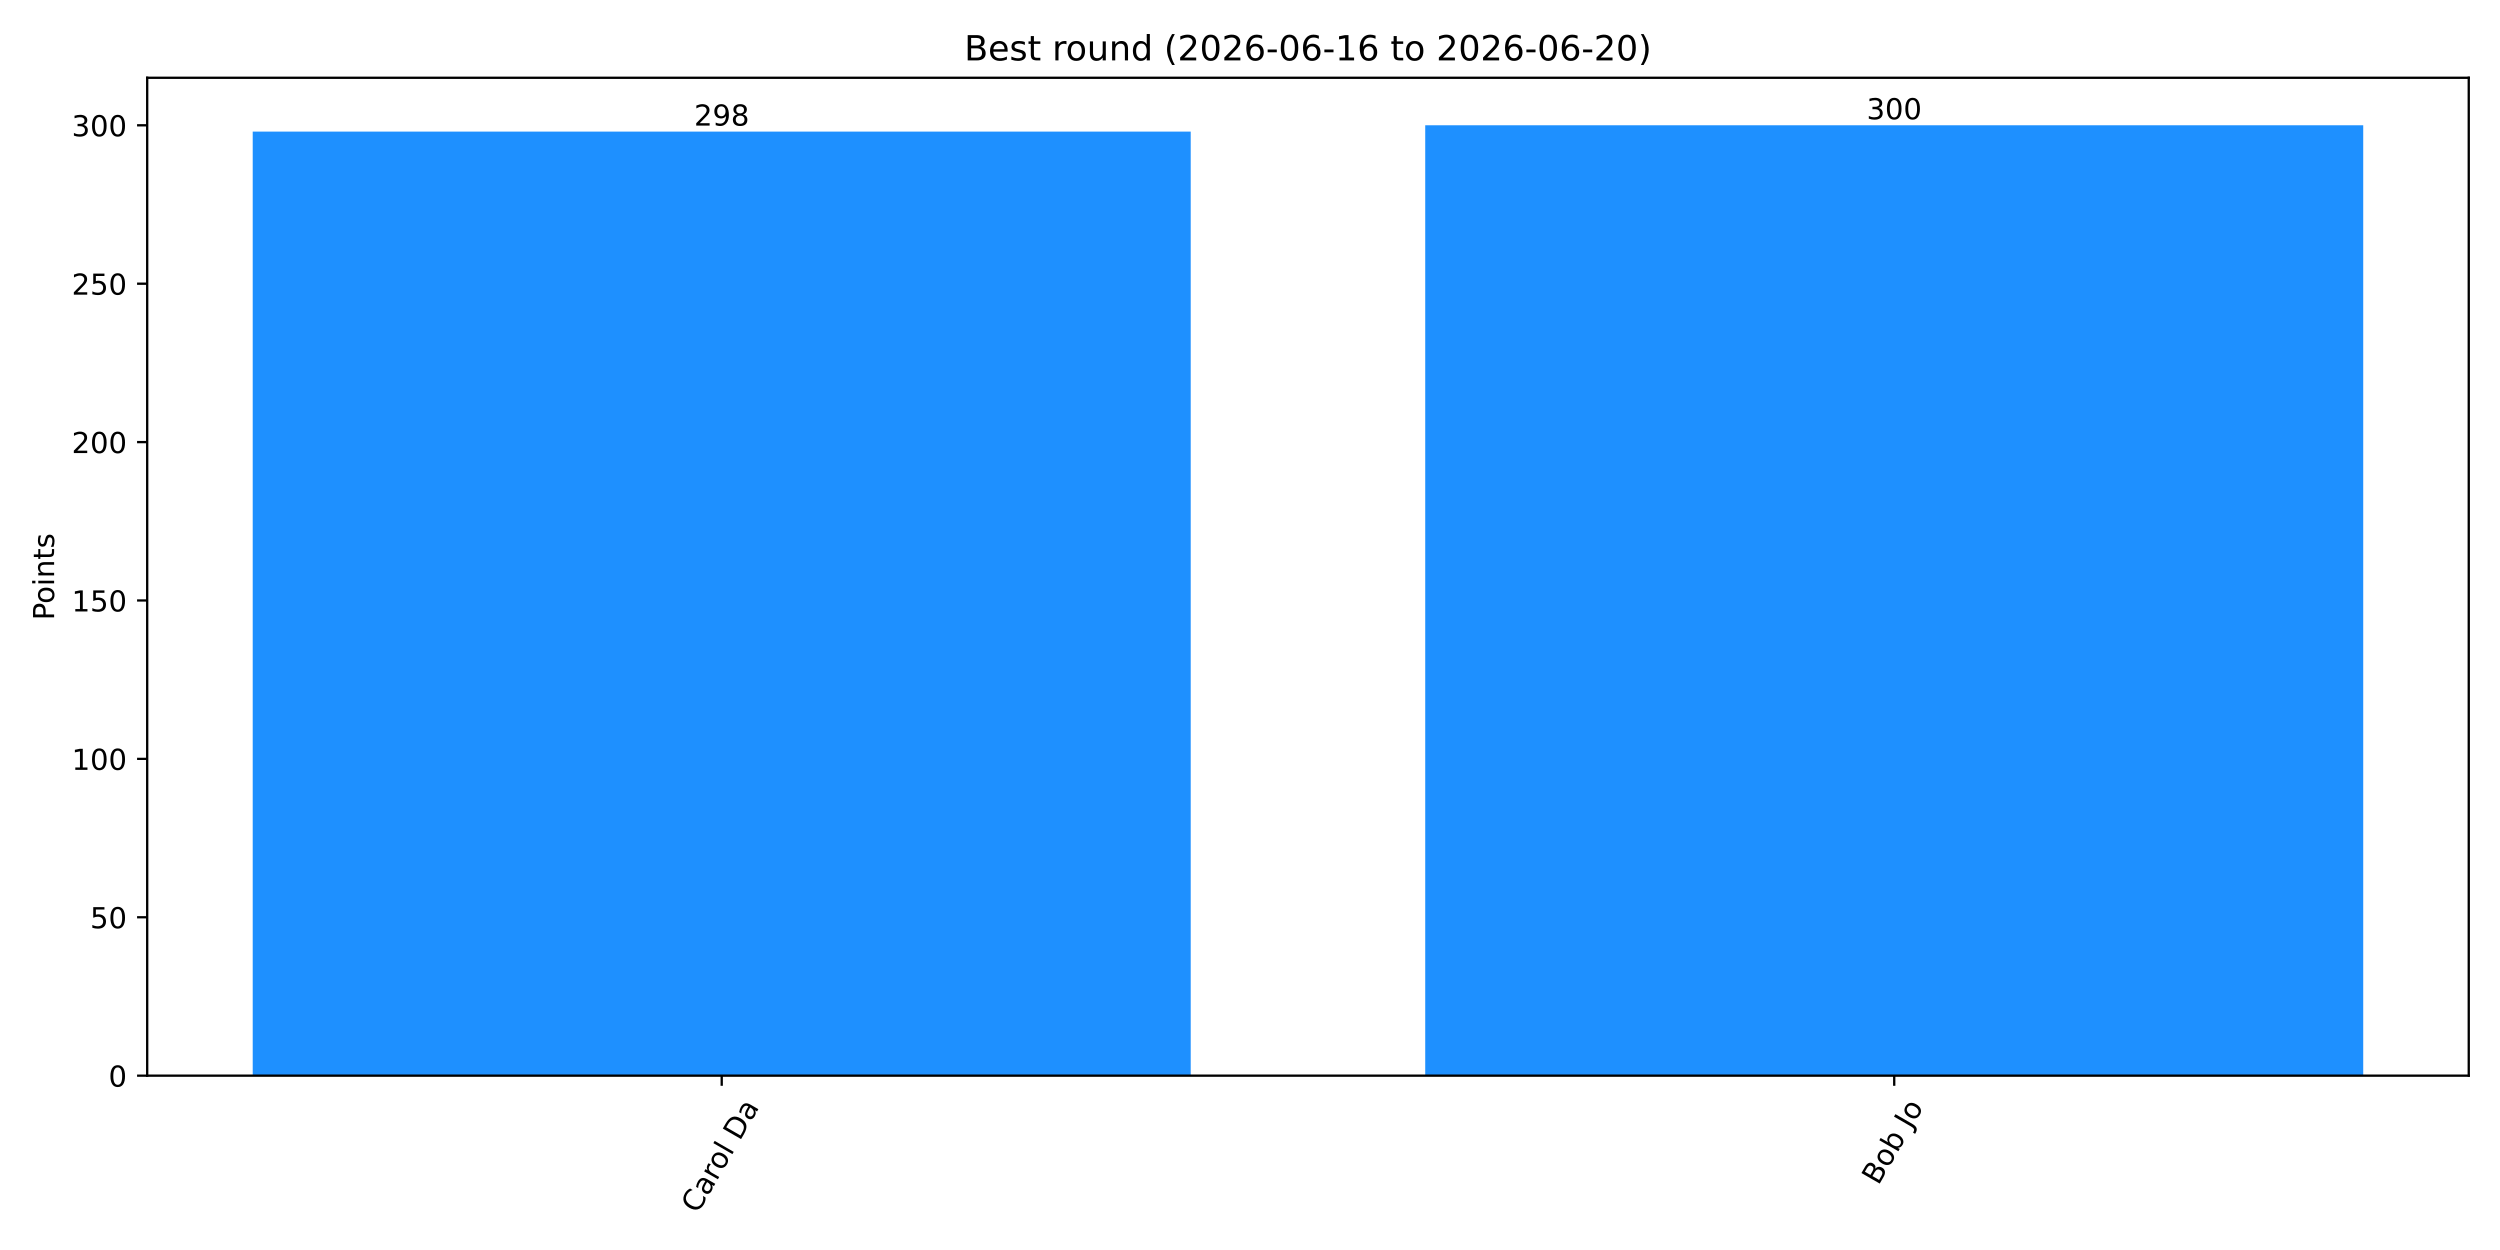
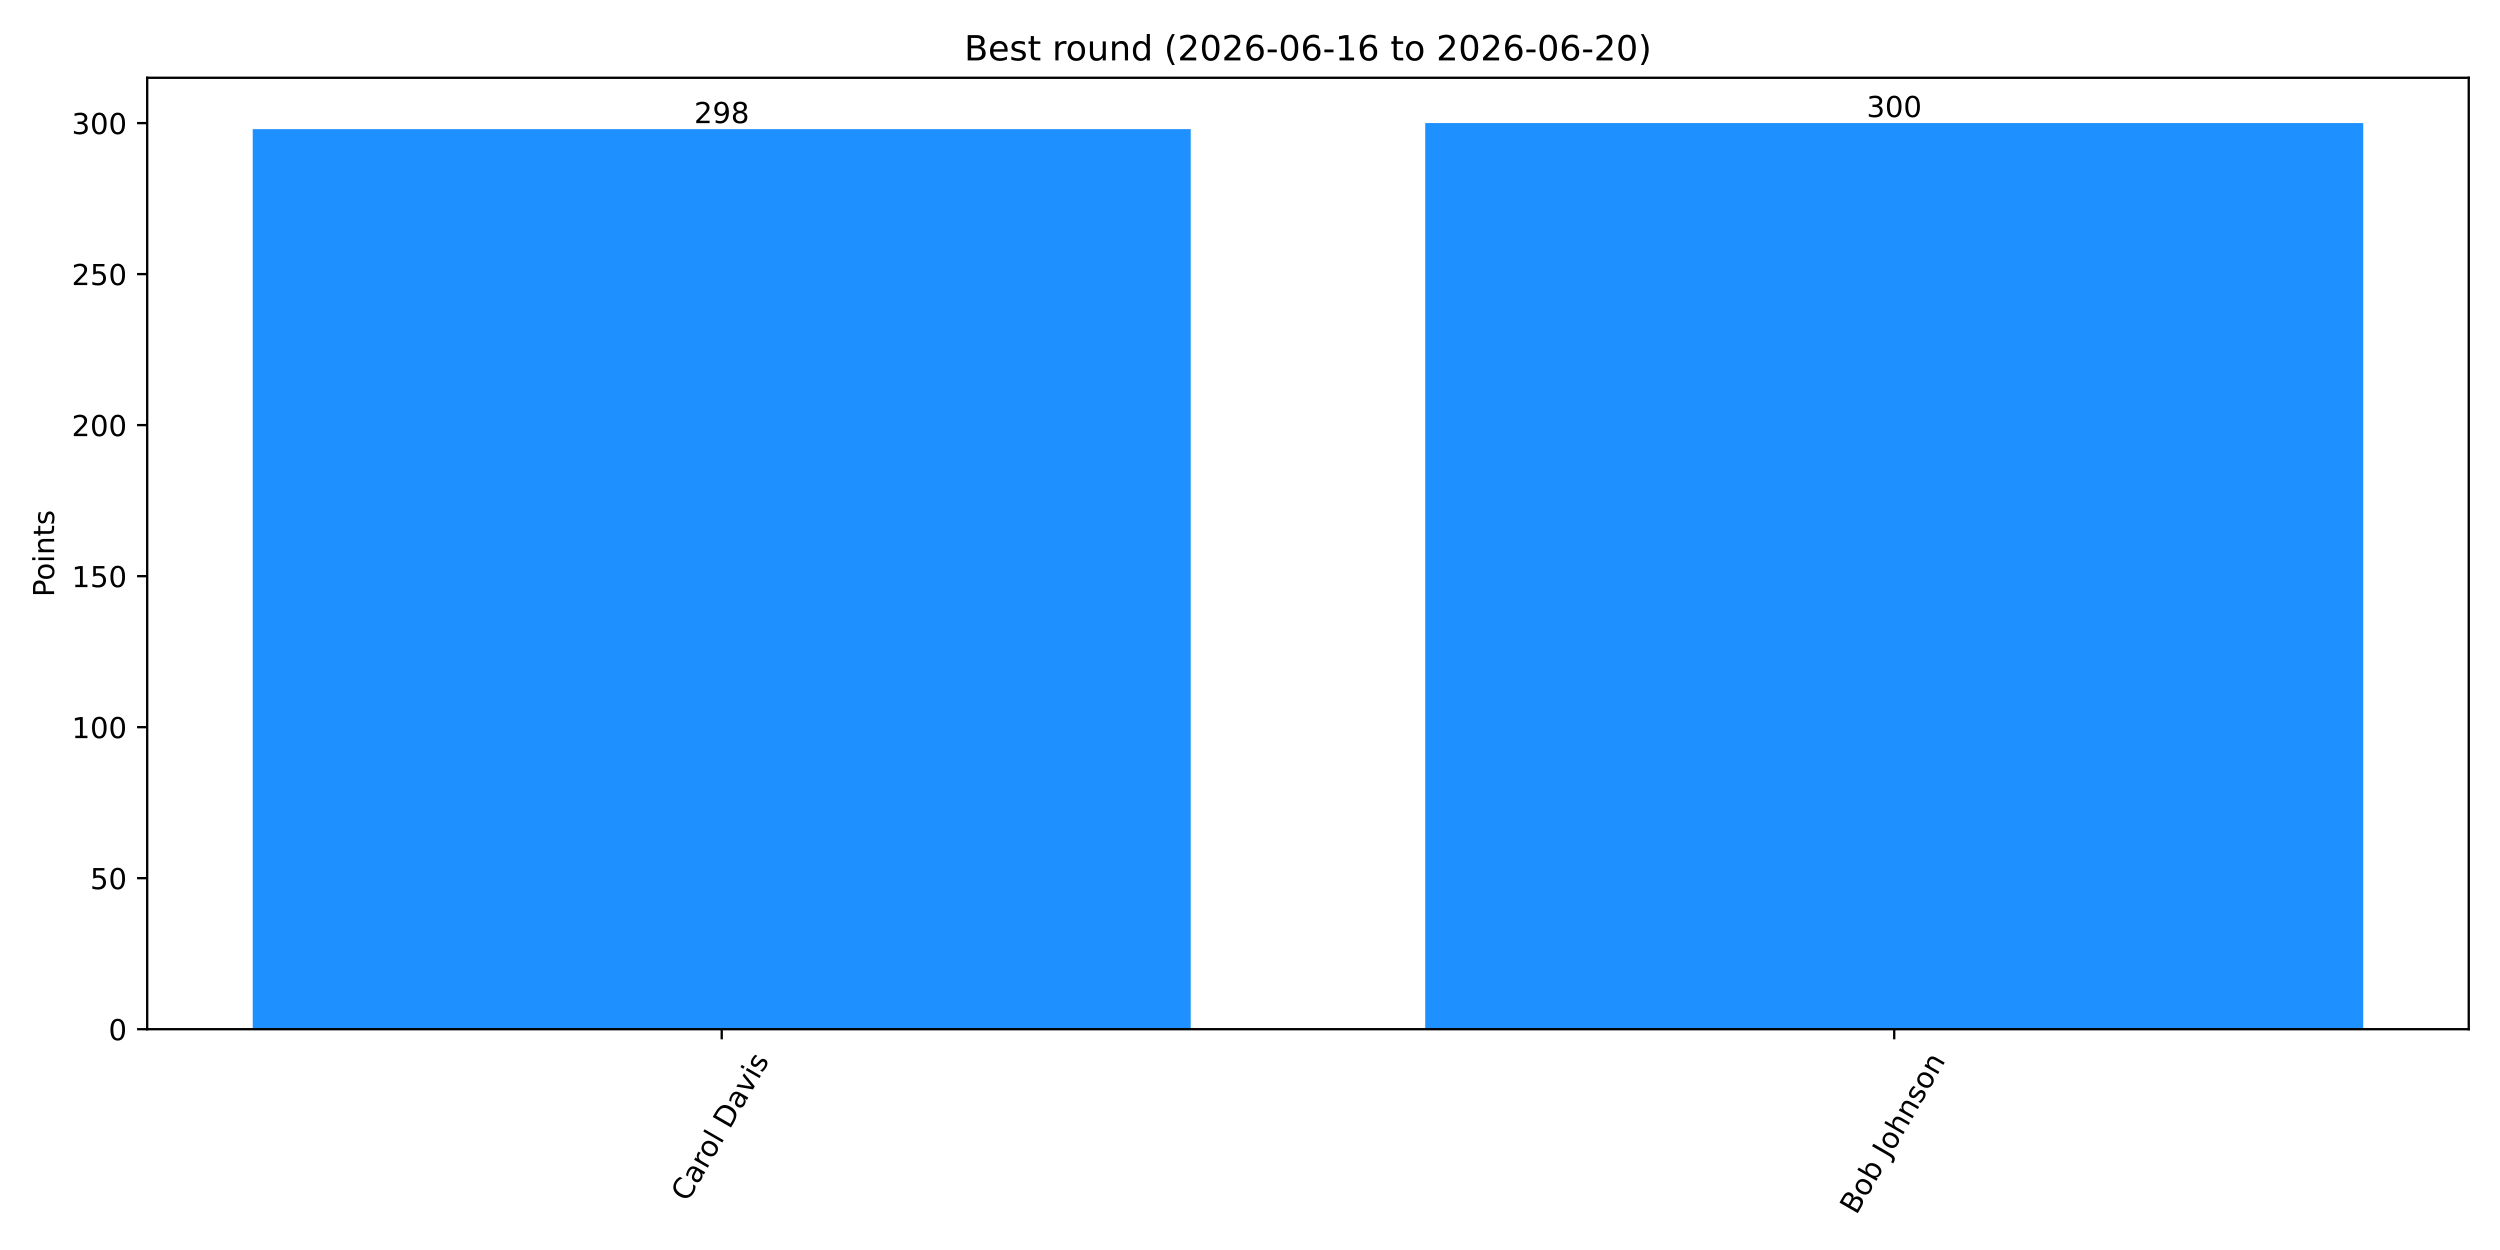
<svg xmlns="http://www.w3.org/2000/svg" xmlns:xlink="http://www.w3.org/1999/xlink" width="864pt" height="432pt" viewBox="0 0 864 432" version="1.1">
  <defs>
    <style type="text/css">*{stroke-linejoin: round; stroke-linecap: butt}</style>
  </defs>
  <g id="figure_1">
    <g id="patch_1">
      <path d="M 0 432  L 864 432  L 864 0  L 0 0  z " style="fill: #ffffff" />
    </g>
    <g id="axes_1">
      <g id="patch_2">
-         <path d="M 50.87 371.748  L 853.2 371.748  L 853.2 26.88  L 50.87 26.88  z " style="fill: #ffffff" />
+         <path d="M 50.87 355.692  L 853.2 355.692  L 853.2 26.88  L 50.87 26.88  z " style="fill: #ffffff" />
      </g>
      <g id="patch_3">
-         <path d="M 87.34 371.748  L 411.513 371.748  L 411.513 45.492  L 87.34 45.492  z " clip-path="url(#p59659d0cde)" style="fill: #1e90ff" />
+         <path d="M 87.34 355.692  L 411.513 355.692  L 411.513 44.625  L 87.34 44.625  z " clip-path="url(#p724f691ab6)" style="fill: #1e90ff" />
      </g>
      <g id="patch_4">
-         <path d="M 492.557 371.748  L 816.73 371.748  L 816.73 43.302  L 492.557 43.302  z " clip-path="url(#p59659d0cde)" style="fill: #1e90ff" />
+         <path d="M 492.557 355.692  L 816.73 355.692  L 816.73 42.538  L 492.557 42.538  z " clip-path="url(#p724f691ab6)" style="fill: #1e90ff" />
      </g>
      <g id="matplotlib.axis_1">
        <g id="xtick_1">
          <g id="line2d_1">
            <defs>
-               <path id="m2d7ee6f1f0" d="M 0 0  L 0 3.5  " style="stroke: #000000; stroke-width: 0.8" />
+               <path id="m1c6cf1c482" d="M 0 0  L 0 3.5  " style="stroke: #000000; stroke-width: 0.8" />
            </defs>
            <g>
-               <use xlink:href="#m2d7ee6f1f0" x="249.426" y="371.748" style="stroke: #000000; stroke-width: 0.8" />
+               <use xlink:href="#m1c6cf1c482" x="249.426" y="355.692" style="stroke: #000000; stroke-width: 0.8" />
            </g>
          </g>
          <g id="text_1">
-             <g transform="translate(241.0911 419.6994)rotate(-60)scale(0.1 -0.1)">
+             <g transform="translate(237.6145 415.6865)rotate(-60)scale(0.1 -0.1)">
              <defs>
                <path id="DejaVuSans-43" d="M 4122 4306  L 4122 3641  Q 3803 3938 3442 4084  Q 3081 4231 2675 4231  Q 1875 4231 1450 3742  Q 1025 3253 1025 2328  Q 1025 1406 1450 917  Q 1875 428 2675 428  Q 3081 428 3442 575  Q 3803 722 4122 1019  L 4122 359  Q 3791 134 3420 21  Q 3050 -91 2638 -91  Q 1578 -91 968 557  Q 359 1206 359 2328  Q 359 3453 968 4101  Q 1578 4750 2638 4750  Q 3056 4750 3426 4639  Q 3797 4528 4122 4306  z " transform="scale(0.015625)" />
                <path id="DejaVuSans-61" d="M 2194 1759  Q 1497 1759 1228 1600  Q 959 1441 959 1056  Q 959 750 1161 570  Q 1363 391 1709 391  Q 2188 391 2477 730  Q 2766 1069 2766 1631  L 2766 1759  L 2194 1759  z M 3341 1997  L 3341 0  L 2766 0  L 2766 531  Q 2569 213 2275 61  Q 1981 -91 1556 -91  Q 1019 -91 701 211  Q 384 513 384 1019  Q 384 1609 779 1909  Q 1175 2209 1959 2209  L 2766 2209  L 2766 2266  Q 2766 2663 2505 2880  Q 2244 3097 1772 3097  Q 1472 3097 1187 3025  Q 903 2953 641 2809  L 641 3341  Q 956 3463 1253 3523  Q 1550 3584 1831 3584  Q 2591 3584 2966 3190  Q 3341 2797 3341 1997  z " transform="scale(0.015625)" />
                <path id="DejaVuSans-72" d="M 2631 2963  Q 2534 3019 2420 3045  Q 2306 3072 2169 3072  Q 1681 3072 1420 2755  Q 1159 2438 1159 1844  L 1159 0  L 581 0  L 581 3500  L 1159 3500  L 1159 2956  Q 1341 3275 1631 3429  Q 1922 3584 2338 3584  Q 2397 3584 2469 3576  Q 2541 3569 2628 3553  L 2631 2963  z " transform="scale(0.015625)" />
                <path id="DejaVuSans-6f" d="M 1959 3097  Q 1497 3097 1228 2736  Q 959 2375 959 1747  Q 959 1119 1226 758  Q 1494 397 1959 397  Q 2419 397 2687 759  Q 2956 1122 2956 1747  Q 2956 2369 2687 2733  Q 2419 3097 1959 3097  z M 1959 3584  Q 2709 3584 3137 3096  Q 3566 2609 3566 1747  Q 3566 888 3137 398  Q 2709 -91 1959 -91  Q 1206 -91 779 398  Q 353 888 353 1747  Q 353 2609 779 3096  Q 1206 3584 1959 3584  z " transform="scale(0.015625)" />
                <path id="DejaVuSans-6c" d="M 603 4863  L 1178 4863  L 1178 0  L 603 0  L 603 4863  z " transform="scale(0.015625)" />
                <path id="DejaVuSans-20" transform="scale(0.015625)" />
                <path id="DejaVuSans-44" d="M 1259 4147  L 1259 519  L 2022 519  Q 2988 519 3436 956  Q 3884 1394 3884 2338  Q 3884 3275 3436 3711  Q 2988 4147 2022 4147  L 1259 4147  z M 628 4666  L 1925 4666  Q 3281 4666 3915 4102  Q 4550 3538 4550 2338  Q 4550 1131 3912 565  Q 3275 0 1925 0  L 628 0  L 628 4666  z " transform="scale(0.015625)" />
+                 <path id="DejaVuSans-76" d="M 191 3500  L 800 3500  L 1894 563  L 2988 3500  L 3597 3500  L 2284 0  L 1503 0  L 191 3500  z " transform="scale(0.015625)" />
+                 <path id="DejaVuSans-69" d="M 603 3500  L 1178 3500  L 1178 0  L 603 0  L 603 3500  z M 603 4863  L 1178 4863  L 1178 4134  L 603 4134  L 603 4863  z " transform="scale(0.015625)" />
+                 <path id="DejaVuSans-73" d="M 2834 3397  L 2834 2853  Q 2591 2978 2328 3040  Q 2066 3103 1784 3103  Q 1356 3103 1142 2972  Q 928 2841 928 2578  Q 928 2378 1081 2264  Q 1234 2150 1697 2047  L 1894 2003  Q 2506 1872 2764 1633  Q 3022 1394 3022 966  Q 3022 478 2636 193  Q 2250 -91 1575 -91  Q 1294 -91 989 -36  Q 684 19 347 128  L 347 722  Q 666 556 975 473  Q 1284 391 1588 391  Q 1994 391 2212 530  Q 2431 669 2431 922  Q 2431 1156 2273 1281  Q 2116 1406 1581 1522  L 1381 1569  Q 847 1681 609 1914  Q 372 2147 372 2553  Q 372 3047 722 3315  Q 1072 3584 1716 3584  Q 2034 3584 2315 3537  Q 2597 3491 2834 3397  z " transform="scale(0.015625)" />
              </defs>
              <use xlink:href="#DejaVuSans-43" />
              <use xlink:href="#DejaVuSans-61" x="69.824" />
              <use xlink:href="#DejaVuSans-72" x="131.104" />
              <use xlink:href="#DejaVuSans-6f" x="169.967" />
              <use xlink:href="#DejaVuSans-6c" x="231.148" />
              <use xlink:href="#DejaVuSans-20" x="258.932" />
              <use xlink:href="#DejaVuSans-44" x="290.719" />
              <use xlink:href="#DejaVuSans-61" x="367.721" />
+               <use xlink:href="#DejaVuSans-76" x="429" />
+               <use xlink:href="#DejaVuSans-69" x="488.18" />
+               <use xlink:href="#DejaVuSans-73" x="515.963" />
            </g>
          </g>
        </g>
        <g id="xtick_2">
          <g id="line2d_2">
            <g>
-               <use xlink:href="#m2d7ee6f1f0" x="654.644" y="371.748" style="stroke: #000000; stroke-width: 0.8" />
+               <use xlink:href="#m1c6cf1c482" x="654.644" y="355.692" style="stroke: #000000; stroke-width: 0.8" />
            </g>
          </g>
          <g id="text_2">
-             <g transform="translate(649.1395 409.8917)rotate(-60)scale(0.1 -0.1)">
+             <g transform="translate(641.5544 420.1113)rotate(-60)scale(0.1 -0.1)">
              <defs>
                <path id="DejaVuSans-42" d="M 1259 2228  L 1259 519  L 2272 519  Q 2781 519 3026 730  Q 3272 941 3272 1375  Q 3272 1813 3026 2020  Q 2781 2228 2272 2228  L 1259 2228  z M 1259 4147  L 1259 2741  L 2194 2741  Q 2656 2741 2882 2914  Q 3109 3088 3109 3444  Q 3109 3797 2882 3972  Q 2656 4147 2194 4147  L 1259 4147  z M 628 4666  L 2241 4666  Q 2963 4666 3353 4366  Q 3744 4066 3744 3513  Q 3744 3084 3544 2831  Q 3344 2578 2956 2516  Q 3422 2416 3680 2098  Q 3938 1781 3938 1306  Q 3938 681 3513 340  Q 3088 0 2303 0  L 628 0  L 628 4666  z " transform="scale(0.015625)" />
                <path id="DejaVuSans-62" d="M 3116 1747  Q 3116 2381 2855 2742  Q 2594 3103 2138 3103  Q 1681 3103 1420 2742  Q 1159 2381 1159 1747  Q 1159 1113 1420 752  Q 1681 391 2138 391  Q 2594 391 2855 752  Q 3116 1113 3116 1747  z M 1159 2969  Q 1341 3281 1617 3432  Q 1894 3584 2278 3584  Q 2916 3584 3314 3078  Q 3713 2572 3713 1747  Q 3713 922 3314 415  Q 2916 -91 2278 -91  Q 1894 -91 1617 61  Q 1341 213 1159 525  L 1159 0  L 581 0  L 581 4863  L 1159 4863  L 1159 2969  z " transform="scale(0.015625)" />
                <path id="DejaVuSans-4a" d="M 628 4666  L 1259 4666  L 1259 325  Q 1259 -519 939 -900  Q 619 -1281 -91 -1281  L -331 -1281  L -331 -750  L -134 -750  Q 284 -750 456 -515  Q 628 -281 628 325  L 628 4666  z " transform="scale(0.015625)" />
+                 <path id="DejaVuSans-68" d="M 3513 2113  L 3513 0  L 2938 0  L 2938 2094  Q 2938 2591 2744 2837  Q 2550 3084 2163 3084  Q 1697 3084 1428 2787  Q 1159 2491 1159 1978  L 1159 0  L 581 0  L 581 4863  L 1159 4863  L 1159 2956  Q 1366 3272 1645 3428  Q 1925 3584 2291 3584  Q 2894 3584 3203 3211  Q 3513 2838 3513 2113  z " transform="scale(0.015625)" />
+                 <path id="DejaVuSans-6e" d="M 3513 2113  L 3513 0  L 2938 0  L 2938 2094  Q 2938 2591 2744 2837  Q 2550 3084 2163 3084  Q 1697 3084 1428 2787  Q 1159 2491 1159 1978  L 1159 0  L 581 0  L 581 3500  L 1159 3500  L 1159 2956  Q 1366 3272 1645 3428  Q 1925 3584 2291 3584  Q 2894 3584 3203 3211  Q 3513 2838 3513 2113  z " transform="scale(0.015625)" />
              </defs>
              <use xlink:href="#DejaVuSans-42" />
              <use xlink:href="#DejaVuSans-6f" x="68.604" />
              <use xlink:href="#DejaVuSans-62" x="129.785" />
              <use xlink:href="#DejaVuSans-20" x="193.262" />
              <use xlink:href="#DejaVuSans-4a" x="225.049" />
              <use xlink:href="#DejaVuSans-6f" x="254.541" />
+               <use xlink:href="#DejaVuSans-68" x="315.723" />
+               <use xlink:href="#DejaVuSans-6e" x="379.102" />
+               <use xlink:href="#DejaVuSans-73" x="442.48" />
+               <use xlink:href="#DejaVuSans-6f" x="494.58" />
+               <use xlink:href="#DejaVuSans-6e" x="555.762" />
            </g>
          </g>
        </g>
      </g>
      <g id="matplotlib.axis_2">
        <g id="ytick_1">
          <g id="line2d_3">
            <defs>
-               <path id="mc1def59063" d="M 0 0  L -3.5 0  " style="stroke: #000000; stroke-width: 0.8" />
+               <path id="mbfaac30528" d="M 0 0  L -3.5 0  " style="stroke: #000000; stroke-width: 0.8" />
            </defs>
            <g>
-               <use xlink:href="#mc1def59063" x="50.87" y="371.748" style="stroke: #000000; stroke-width: 0.8" />
+               <use xlink:href="#mbfaac30528" x="50.87" y="355.692" style="stroke: #000000; stroke-width: 0.8" />
            </g>
          </g>
          <g id="text_3">
-             <g transform="translate(37.5075 375.5469)scale(0.1 -0.1)">
+             <g transform="translate(37.5075 359.4908)scale(0.1 -0.1)">
              <defs>
                <path id="DejaVuSans-30" d="M 2034 4250  Q 1547 4250 1301 3770  Q 1056 3291 1056 2328  Q 1056 1369 1301 889  Q 1547 409 2034 409  Q 2525 409 2770 889  Q 3016 1369 3016 2328  Q 3016 3291 2770 3770  Q 2525 4250 2034 4250  z M 2034 4750  Q 2819 4750 3233 4129  Q 3647 3509 3647 2328  Q 3647 1150 3233 529  Q 2819 -91 2034 -91  Q 1250 -91 836 529  Q 422 1150 422 2328  Q 422 3509 836 4129  Q 1250 4750 2034 4750  z " transform="scale(0.015625)" />
              </defs>
              <use xlink:href="#DejaVuSans-30" />
            </g>
          </g>
        </g>
        <g id="ytick_2">
          <g id="line2d_4">
            <g>
-               <use xlink:href="#mc1def59063" x="50.87" y="317.007" style="stroke: #000000; stroke-width: 0.8" />
+               <use xlink:href="#mbfaac30528" x="50.87" y="303.499" style="stroke: #000000; stroke-width: 0.8" />
            </g>
          </g>
          <g id="text_4">
-             <g transform="translate(31.145 320.806)scale(0.1 -0.1)">
+             <g transform="translate(31.145 307.2985)scale(0.1 -0.1)">
              <defs>
                <path id="DejaVuSans-35" d="M 691 4666  L 3169 4666  L 3169 4134  L 1269 4134  L 1269 2991  Q 1406 3038 1543 3061  Q 1681 3084 1819 3084  Q 2600 3084 3056 2656  Q 3513 2228 3513 1497  Q 3513 744 3044 326  Q 2575 -91 1722 -91  Q 1428 -91 1123 -41  Q 819 9 494 109  L 494 744  Q 775 591 1075 516  Q 1375 441 1709 441  Q 2250 441 2565 725  Q 2881 1009 2881 1497  Q 2881 1984 2565 2268  Q 2250 2553 1709 2553  Q 1456 2553 1204 2497  Q 953 2441 691 2322  L 691 4666  z " transform="scale(0.015625)" />
              </defs>
              <use xlink:href="#DejaVuSans-35" />
              <use xlink:href="#DejaVuSans-30" x="63.623" />
            </g>
          </g>
        </g>
        <g id="ytick_3">
          <g id="line2d_5">
            <g>
-               <use xlink:href="#mc1def59063" x="50.87" y="262.266" style="stroke: #000000; stroke-width: 0.8" />
+               <use xlink:href="#mbfaac30528" x="50.87" y="251.307" style="stroke: #000000; stroke-width: 0.8" />
            </g>
          </g>
          <g id="text_5">
-             <g transform="translate(24.7825 266.0651)scale(0.1 -0.1)">
+             <g transform="translate(24.7825 255.1062)scale(0.1 -0.1)">
              <defs>
                <path id="DejaVuSans-31" d="M 794 531  L 1825 531  L 1825 4091  L 703 3866  L 703 4441  L 1819 4666  L 2450 4666  L 2450 531  L 3481 531  L 3481 0  L 794 0  L 794 531  z " transform="scale(0.015625)" />
              </defs>
              <use xlink:href="#DejaVuSans-31" />
              <use xlink:href="#DejaVuSans-30" x="63.623" />
              <use xlink:href="#DejaVuSans-30" x="127.246" />
            </g>
          </g>
        </g>
        <g id="ytick_4">
          <g id="line2d_6">
            <g>
-               <use xlink:href="#mc1def59063" x="50.87" y="207.525" style="stroke: #000000; stroke-width: 0.8" />
+               <use xlink:href="#mbfaac30528" x="50.87" y="199.115" style="stroke: #000000; stroke-width: 0.8" />
            </g>
          </g>
          <g id="text_6">
-             <g transform="translate(24.7825 211.3242)scale(0.1 -0.1)">
+             <g transform="translate(24.7825 202.9139)scale(0.1 -0.1)">
              <use xlink:href="#DejaVuSans-31" />
              <use xlink:href="#DejaVuSans-35" x="63.623" />
              <use xlink:href="#DejaVuSans-30" x="127.246" />
            </g>
          </g>
        </g>
        <g id="ytick_5">
          <g id="line2d_7">
            <g>
-               <use xlink:href="#mc1def59063" x="50.87" y="152.784" style="stroke: #000000; stroke-width: 0.8" />
+               <use xlink:href="#mbfaac30528" x="50.87" y="146.922" style="stroke: #000000; stroke-width: 0.8" />
            </g>
          </g>
          <g id="text_7">
-             <g transform="translate(24.7825 156.5833)scale(0.1 -0.1)">
+             <g transform="translate(24.7825 150.7215)scale(0.1 -0.1)">
              <defs>
                <path id="DejaVuSans-32" d="M 1228 531  L 3431 531  L 3431 0  L 469 0  L 469 531  Q 828 903 1448 1529  Q 2069 2156 2228 2338  Q 2531 2678 2651 2914  Q 2772 3150 2772 3378  Q 2772 3750 2511 3984  Q 2250 4219 1831 4219  Q 1534 4219 1204 4116  Q 875 4013 500 3803  L 500 4441  Q 881 4594 1212 4672  Q 1544 4750 1819 4750  Q 2544 4750 2975 4387  Q 3406 4025 3406 3419  Q 3406 3131 3298 2873  Q 3191 2616 2906 2266  Q 2828 2175 2409 1742  Q 1991 1309 1228 531  z " transform="scale(0.015625)" />
              </defs>
              <use xlink:href="#DejaVuSans-32" />
              <use xlink:href="#DejaVuSans-30" x="63.623" />
              <use xlink:href="#DejaVuSans-30" x="127.246" />
            </g>
          </g>
        </g>
        <g id="ytick_6">
          <g id="line2d_8">
            <g>
-               <use xlink:href="#mc1def59063" x="50.87" y="98.043" style="stroke: #000000; stroke-width: 0.8" />
+               <use xlink:href="#mbfaac30528" x="50.87" y="94.73" style="stroke: #000000; stroke-width: 0.8" />
            </g>
          </g>
          <g id="text_8">
-             <g transform="translate(24.7825 101.8424)scale(0.1 -0.1)">
+             <g transform="translate(24.7825 98.52923)scale(0.1 -0.1)">
              <use xlink:href="#DejaVuSans-32" />
              <use xlink:href="#DejaVuSans-35" x="63.623" />
              <use xlink:href="#DejaVuSans-30" x="127.246" />
            </g>
          </g>
        </g>
        <g id="ytick_7">
          <g id="line2d_9">
            <g>
-               <use xlink:href="#mc1def59063" x="50.87" y="43.302" style="stroke: #000000; stroke-width: 0.8" />
+               <use xlink:href="#mbfaac30528" x="50.87" y="42.538" style="stroke: #000000; stroke-width: 0.8" />
            </g>
          </g>
          <g id="text_9">
-             <g transform="translate(24.7825 47.10149)scale(0.1 -0.1)">
+             <g transform="translate(24.7825 46.33691)scale(0.1 -0.1)">
              <defs>
                <path id="DejaVuSans-33" d="M 2597 2516  Q 3050 2419 3304 2112  Q 3559 1806 3559 1356  Q 3559 666 3084 287  Q 2609 -91 1734 -91  Q 1441 -91 1130 -33  Q 819 25 488 141  L 488 750  Q 750 597 1062 519  Q 1375 441 1716 441  Q 2309 441 2620 675  Q 2931 909 2931 1356  Q 2931 1769 2642 2001  Q 2353 2234 1838 2234  L 1294 2234  L 1294 2753  L 1863 2753  Q 2328 2753 2575 2939  Q 2822 3125 2822 3475  Q 2822 3834 2567 4026  Q 2313 4219 1838 4219  Q 1578 4219 1281 4162  Q 984 4106 628 3988  L 628 4550  Q 988 4650 1302 4700  Q 1616 4750 1894 4750  Q 2613 4750 3031 4423  Q 3450 4097 3450 3541  Q 3450 3153 3228 2886  Q 3006 2619 2597 2516  z " transform="scale(0.015625)" />
              </defs>
              <use xlink:href="#DejaVuSans-33" />
              <use xlink:href="#DejaVuSans-30" x="63.623" />
              <use xlink:href="#DejaVuSans-30" x="127.246" />
            </g>
          </g>
        </g>
        <g id="text_10">
-           <g transform="translate(18.70281 214.3295)rotate(-90)scale(0.1 -0.1)">
+           <g transform="translate(18.70281 206.3014)rotate(-90)scale(0.1 -0.1)">
            <defs>
              <path id="DejaVuSans-50" d="M 1259 4147  L 1259 2394  L 2053 2394  Q 2494 2394 2734 2622  Q 2975 2850 2975 3272  Q 2975 3691 2734 3919  Q 2494 4147 2053 4147  L 1259 4147  z M 628 4666  L 2053 4666  Q 2838 4666 3239 4311  Q 3641 3956 3641 3272  Q 3641 2581 3239 2228  Q 2838 1875 2053 1875  L 1259 1875  L 1259 0  L 628 0  L 628 4666  z " transform="scale(0.015625)" />
-               <path id="DejaVuSans-69" d="M 603 3500  L 1178 3500  L 1178 0  L 603 0  L 603 3500  z M 603 4863  L 1178 4863  L 1178 4134  L 603 4134  L 603 4863  z " transform="scale(0.015625)" />
-               <path id="DejaVuSans-6e" d="M 3513 2113  L 3513 0  L 2938 0  L 2938 2094  Q 2938 2591 2744 2837  Q 2550 3084 2163 3084  Q 1697 3084 1428 2787  Q 1159 2491 1159 1978  L 1159 0  L 581 0  L 581 3500  L 1159 3500  L 1159 2956  Q 1366 3272 1645 3428  Q 1925 3584 2291 3584  Q 2894 3584 3203 3211  Q 3513 2838 3513 2113  z " transform="scale(0.015625)" />
              <path id="DejaVuSans-74" d="M 1172 4494  L 1172 3500  L 2356 3500  L 2356 3053  L 1172 3053  L 1172 1153  Q 1172 725 1289 603  Q 1406 481 1766 481  L 2356 481  L 2356 0  L 1766 0  Q 1100 0 847 248  Q 594 497 594 1153  L 594 3053  L 172 3053  L 172 3500  L 594 3500  L 594 4494  L 1172 4494  z " transform="scale(0.015625)" />
-               <path id="DejaVuSans-73" d="M 2834 3397  L 2834 2853  Q 2591 2978 2328 3040  Q 2066 3103 1784 3103  Q 1356 3103 1142 2972  Q 928 2841 928 2578  Q 928 2378 1081 2264  Q 1234 2150 1697 2047  L 1894 2003  Q 2506 1872 2764 1633  Q 3022 1394 3022 966  Q 3022 478 2636 193  Q 2250 -91 1575 -91  Q 1294 -91 989 -36  Q 684 19 347 128  L 347 722  Q 666 556 975 473  Q 1284 391 1588 391  Q 1994 391 2212 530  Q 2431 669 2431 922  Q 2431 1156 2273 1281  Q 2116 1406 1581 1522  L 1381 1569  Q 847 1681 609 1914  Q 372 2147 372 2553  Q 372 3047 722 3315  Q 1072 3584 1716 3584  Q 2034 3584 2315 3537  Q 2597 3491 2834 3397  z " transform="scale(0.015625)" />
            </defs>
            <use xlink:href="#DejaVuSans-50" />
            <use xlink:href="#DejaVuSans-6f" x="56.678" />
            <use xlink:href="#DejaVuSans-69" x="117.859" />
            <use xlink:href="#DejaVuSans-6e" x="145.643" />
            <use xlink:href="#DejaVuSans-74" x="209.021" />
            <use xlink:href="#DejaVuSans-73" x="248.23" />
          </g>
        </g>
      </g>
      <g id="patch_5">
-         <path d="M 50.87 371.748  L 50.87 26.88  " style="fill: none; stroke: #000000; stroke-width: 0.8; stroke-linejoin: miter; stroke-linecap: square" />
+         <path d="M 50.87 355.692  L 50.87 26.88  " style="fill: none; stroke: #000000; stroke-width: 0.8; stroke-linejoin: miter; stroke-linecap: square" />
      </g>
      <g id="patch_6">
-         <path d="M 853.2 371.748  L 853.2 26.88  " style="fill: none; stroke: #000000; stroke-width: 0.8; stroke-linejoin: miter; stroke-linecap: square" />
+         <path d="M 853.2 355.692  L 853.2 26.88  " style="fill: none; stroke: #000000; stroke-width: 0.8; stroke-linejoin: miter; stroke-linecap: square" />
      </g>
      <g id="patch_7">
-         <path d="M 50.87 371.748  L 853.2 371.748  " style="fill: none; stroke: #000000; stroke-width: 0.8; stroke-linejoin: miter; stroke-linecap: square" />
+         <path d="M 50.87 355.692  L 853.2 355.692  " style="fill: none; stroke: #000000; stroke-width: 0.8; stroke-linejoin: miter; stroke-linecap: square" />
      </g>
      <g id="patch_8">
        <path d="M 50.87 26.88  L 853.2 26.88  " style="fill: none; stroke: #000000; stroke-width: 0.8; stroke-linejoin: miter; stroke-linecap: square" />
      </g>
      <g id="text_11">
-         <g transform="translate(239.8827 43.41222)scale(0.1 -0.1)">
+         <g transform="translate(239.8827 42.5457)scale(0.1 -0.1)">
          <defs>
            <path id="DejaVuSans-39" d="M 703 97  L 703 672  Q 941 559 1184 500  Q 1428 441 1663 441  Q 2288 441 2617 861  Q 2947 1281 2994 2138  Q 2813 1869 2534 1725  Q 2256 1581 1919 1581  Q 1219 1581 811 2004  Q 403 2428 403 3163  Q 403 3881 828 4315  Q 1253 4750 1959 4750  Q 2769 4750 3195 4129  Q 3622 3509 3622 2328  Q 3622 1225 3098 567  Q 2575 -91 1691 -91  Q 1453 -91 1209 -44  Q 966 3 703 97  z M 1959 2075  Q 2384 2075 2632 2365  Q 2881 2656 2881 3163  Q 2881 3666 2632 3958  Q 2384 4250 1959 4250  Q 1534 4250 1286 3958  Q 1038 3666 1038 3163  Q 1038 2656 1286 2365  Q 1534 2075 1959 2075  z " transform="scale(0.015625)" />
            <path id="DejaVuSans-38" d="M 2034 2216  Q 1584 2216 1326 1975  Q 1069 1734 1069 1313  Q 1069 891 1326 650  Q 1584 409 2034 409  Q 2484 409 2743 651  Q 3003 894 3003 1313  Q 3003 1734 2745 1975  Q 2488 2216 2034 2216  z M 1403 2484  Q 997 2584 770 2862  Q 544 3141 544 3541  Q 544 4100 942 4425  Q 1341 4750 2034 4750  Q 2731 4750 3128 4425  Q 3525 4100 3525 3541  Q 3525 3141 3298 2862  Q 3072 2584 2669 2484  Q 3125 2378 3379 2068  Q 3634 1759 3634 1313  Q 3634 634 3220 271  Q 2806 -91 2034 -91  Q 1263 -91 848 271  Q 434 634 434 1313  Q 434 1759 690 2068  Q 947 2378 1403 2484  z M 1172 3481  Q 1172 3119 1398 2916  Q 1625 2713 2034 2713  Q 2441 2713 2670 2916  Q 2900 3119 2900 3481  Q 2900 3844 2670 4047  Q 2441 4250 2034 4250  Q 1625 4250 1398 4047  Q 1172 3844 1172 3481  z " transform="scale(0.015625)" />
          </defs>
          <use xlink:href="#DejaVuSans-32" />
          <use xlink:href="#DejaVuSans-39" x="63.623" />
          <use xlink:href="#DejaVuSans-38" x="127.246" />
        </g>
      </g>
      <g id="text_12">
-         <g transform="translate(645.0998 41.22258)scale(0.1 -0.1)">
+         <g transform="translate(645.0998 40.45801)scale(0.1 -0.1)">
          <use xlink:href="#DejaVuSans-33" />
          <use xlink:href="#DejaVuSans-30" x="63.623" />
          <use xlink:href="#DejaVuSans-30" x="127.246" />
        </g>
      </g>
      <g id="text_13">
        <g transform="translate(333.2603 20.88)scale(0.12 -0.12)">
          <defs>
            <path id="DejaVuSans-65" d="M 3597 1894  L 3597 1613  L 953 1613  Q 991 1019 1311 708  Q 1631 397 2203 397  Q 2534 397 2845 478  Q 3156 559 3463 722  L 3463 178  Q 3153 47 2828 -22  Q 2503 -91 2169 -91  Q 1331 -91 842 396  Q 353 884 353 1716  Q 353 2575 817 3079  Q 1281 3584 2069 3584  Q 2775 3584 3186 3129  Q 3597 2675 3597 1894  z M 3022 2063  Q 3016 2534 2758 2815  Q 2500 3097 2075 3097  Q 1594 3097 1305 2825  Q 1016 2553 972 2059  L 3022 2063  z " transform="scale(0.015625)" />
            <path id="DejaVuSans-75" d="M 544 1381  L 544 3500  L 1119 3500  L 1119 1403  Q 1119 906 1312 657  Q 1506 409 1894 409  Q 2359 409 2629 706  Q 2900 1003 2900 1516  L 2900 3500  L 3475 3500  L 3475 0  L 2900 0  L 2900 538  Q 2691 219 2414 64  Q 2138 -91 1772 -91  Q 1169 -91 856 284  Q 544 659 544 1381  z M 1991 3584  L 1991 3584  z " transform="scale(0.015625)" />
            <path id="DejaVuSans-64" d="M 2906 2969  L 2906 4863  L 3481 4863  L 3481 0  L 2906 0  L 2906 525  Q 2725 213 2448 61  Q 2172 -91 1784 -91  Q 1150 -91 751 415  Q 353 922 353 1747  Q 353 2572 751 3078  Q 1150 3584 1784 3584  Q 2172 3584 2448 3432  Q 2725 3281 2906 2969  z M 947 1747  Q 947 1113 1208 752  Q 1469 391 1925 391  Q 2381 391 2643 752  Q 2906 1113 2906 1747  Q 2906 2381 2643 2742  Q 2381 3103 1925 3103  Q 1469 3103 1208 2742  Q 947 2381 947 1747  z " transform="scale(0.015625)" />
            <path id="DejaVuSans-28" d="M 1984 4856  Q 1566 4138 1362 3434  Q 1159 2731 1159 2009  Q 1159 1288 1364 580  Q 1569 -128 1984 -844  L 1484 -844  Q 1016 -109 783 600  Q 550 1309 550 2009  Q 550 2706 781 3412  Q 1013 4119 1484 4856  L 1984 4856  z " transform="scale(0.015625)" />
            <path id="DejaVuSans-36" d="M 2113 2584  Q 1688 2584 1439 2293  Q 1191 2003 1191 1497  Q 1191 994 1439 701  Q 1688 409 2113 409  Q 2538 409 2786 701  Q 3034 994 3034 1497  Q 3034 2003 2786 2293  Q 2538 2584 2113 2584  z M 3366 4563  L 3366 3988  Q 3128 4100 2886 4159  Q 2644 4219 2406 4219  Q 1781 4219 1451 3797  Q 1122 3375 1075 2522  Q 1259 2794 1537 2939  Q 1816 3084 2150 3084  Q 2853 3084 3261 2657  Q 3669 2231 3669 1497  Q 3669 778 3244 343  Q 2819 -91 2113 -91  Q 1303 -91 875 529  Q 447 1150 447 2328  Q 447 3434 972 4092  Q 1497 4750 2381 4750  Q 2619 4750 2861 4703  Q 3103 4656 3366 4563  z " transform="scale(0.015625)" />
            <path id="DejaVuSans-2d" d="M 313 2009  L 1997 2009  L 1997 1497  L 313 1497  L 313 2009  z " transform="scale(0.015625)" />
            <path id="DejaVuSans-29" d="M 513 4856  L 1013 4856  Q 1481 4119 1714 3412  Q 1947 2706 1947 2009  Q 1947 1309 1714 600  Q 1481 -109 1013 -844  L 513 -844  Q 928 -128 1133 580  Q 1338 1288 1338 2009  Q 1338 2731 1133 3434  Q 928 4138 513 4856  z " transform="scale(0.015625)" />
          </defs>
          <use xlink:href="#DejaVuSans-42" />
          <use xlink:href="#DejaVuSans-65" x="68.604" />
          <use xlink:href="#DejaVuSans-73" x="130.127" />
          <use xlink:href="#DejaVuSans-74" x="182.227" />
          <use xlink:href="#DejaVuSans-20" x="221.436" />
          <use xlink:href="#DejaVuSans-72" x="253.223" />
          <use xlink:href="#DejaVuSans-6f" x="292.086" />
          <use xlink:href="#DejaVuSans-75" x="353.268" />
          <use xlink:href="#DejaVuSans-6e" x="416.646" />
          <use xlink:href="#DejaVuSans-64" x="480.025" />
          <use xlink:href="#DejaVuSans-20" x="543.502" />
          <use xlink:href="#DejaVuSans-28" x="575.289" />
          <use xlink:href="#DejaVuSans-32" x="614.303" />
          <use xlink:href="#DejaVuSans-30" x="677.926" />
          <use xlink:href="#DejaVuSans-32" x="741.549" />
          <use xlink:href="#DejaVuSans-36" x="805.172" />
          <use xlink:href="#DejaVuSans-2d" x="868.795" />
          <use xlink:href="#DejaVuSans-30" x="904.879" />
          <use xlink:href="#DejaVuSans-36" x="968.502" />
          <use xlink:href="#DejaVuSans-2d" x="1032.125" />
          <use xlink:href="#DejaVuSans-31" x="1068.209" />
          <use xlink:href="#DejaVuSans-36" x="1131.832" />
          <use xlink:href="#DejaVuSans-20" x="1195.455" />
          <use xlink:href="#DejaVuSans-74" x="1227.242" />
          <use xlink:href="#DejaVuSans-6f" x="1266.451" />
          <use xlink:href="#DejaVuSans-20" x="1327.633" />
          <use xlink:href="#DejaVuSans-32" x="1359.42" />
          <use xlink:href="#DejaVuSans-30" x="1423.043" />
          <use xlink:href="#DejaVuSans-32" x="1486.666" />
          <use xlink:href="#DejaVuSans-36" x="1550.289" />
          <use xlink:href="#DejaVuSans-2d" x="1613.912" />
          <use xlink:href="#DejaVuSans-30" x="1649.996" />
          <use xlink:href="#DejaVuSans-36" x="1713.619" />
          <use xlink:href="#DejaVuSans-2d" x="1777.242" />
          <use xlink:href="#DejaVuSans-32" x="1813.326" />
          <use xlink:href="#DejaVuSans-30" x="1876.949" />
          <use xlink:href="#DejaVuSans-29" x="1940.572" />
        </g>
      </g>
    </g>
  </g>
  <defs>
-     <clipPath id="p59659d0cde">
-       <rect x="50.87" y="26.88" width="802.33" height="344.868" />
+     <clipPath id="p724f691ab6">
+       <rect x="50.87" y="26.88" width="802.33" height="328.812" />
    </clipPath>
  </defs>
</svg>
